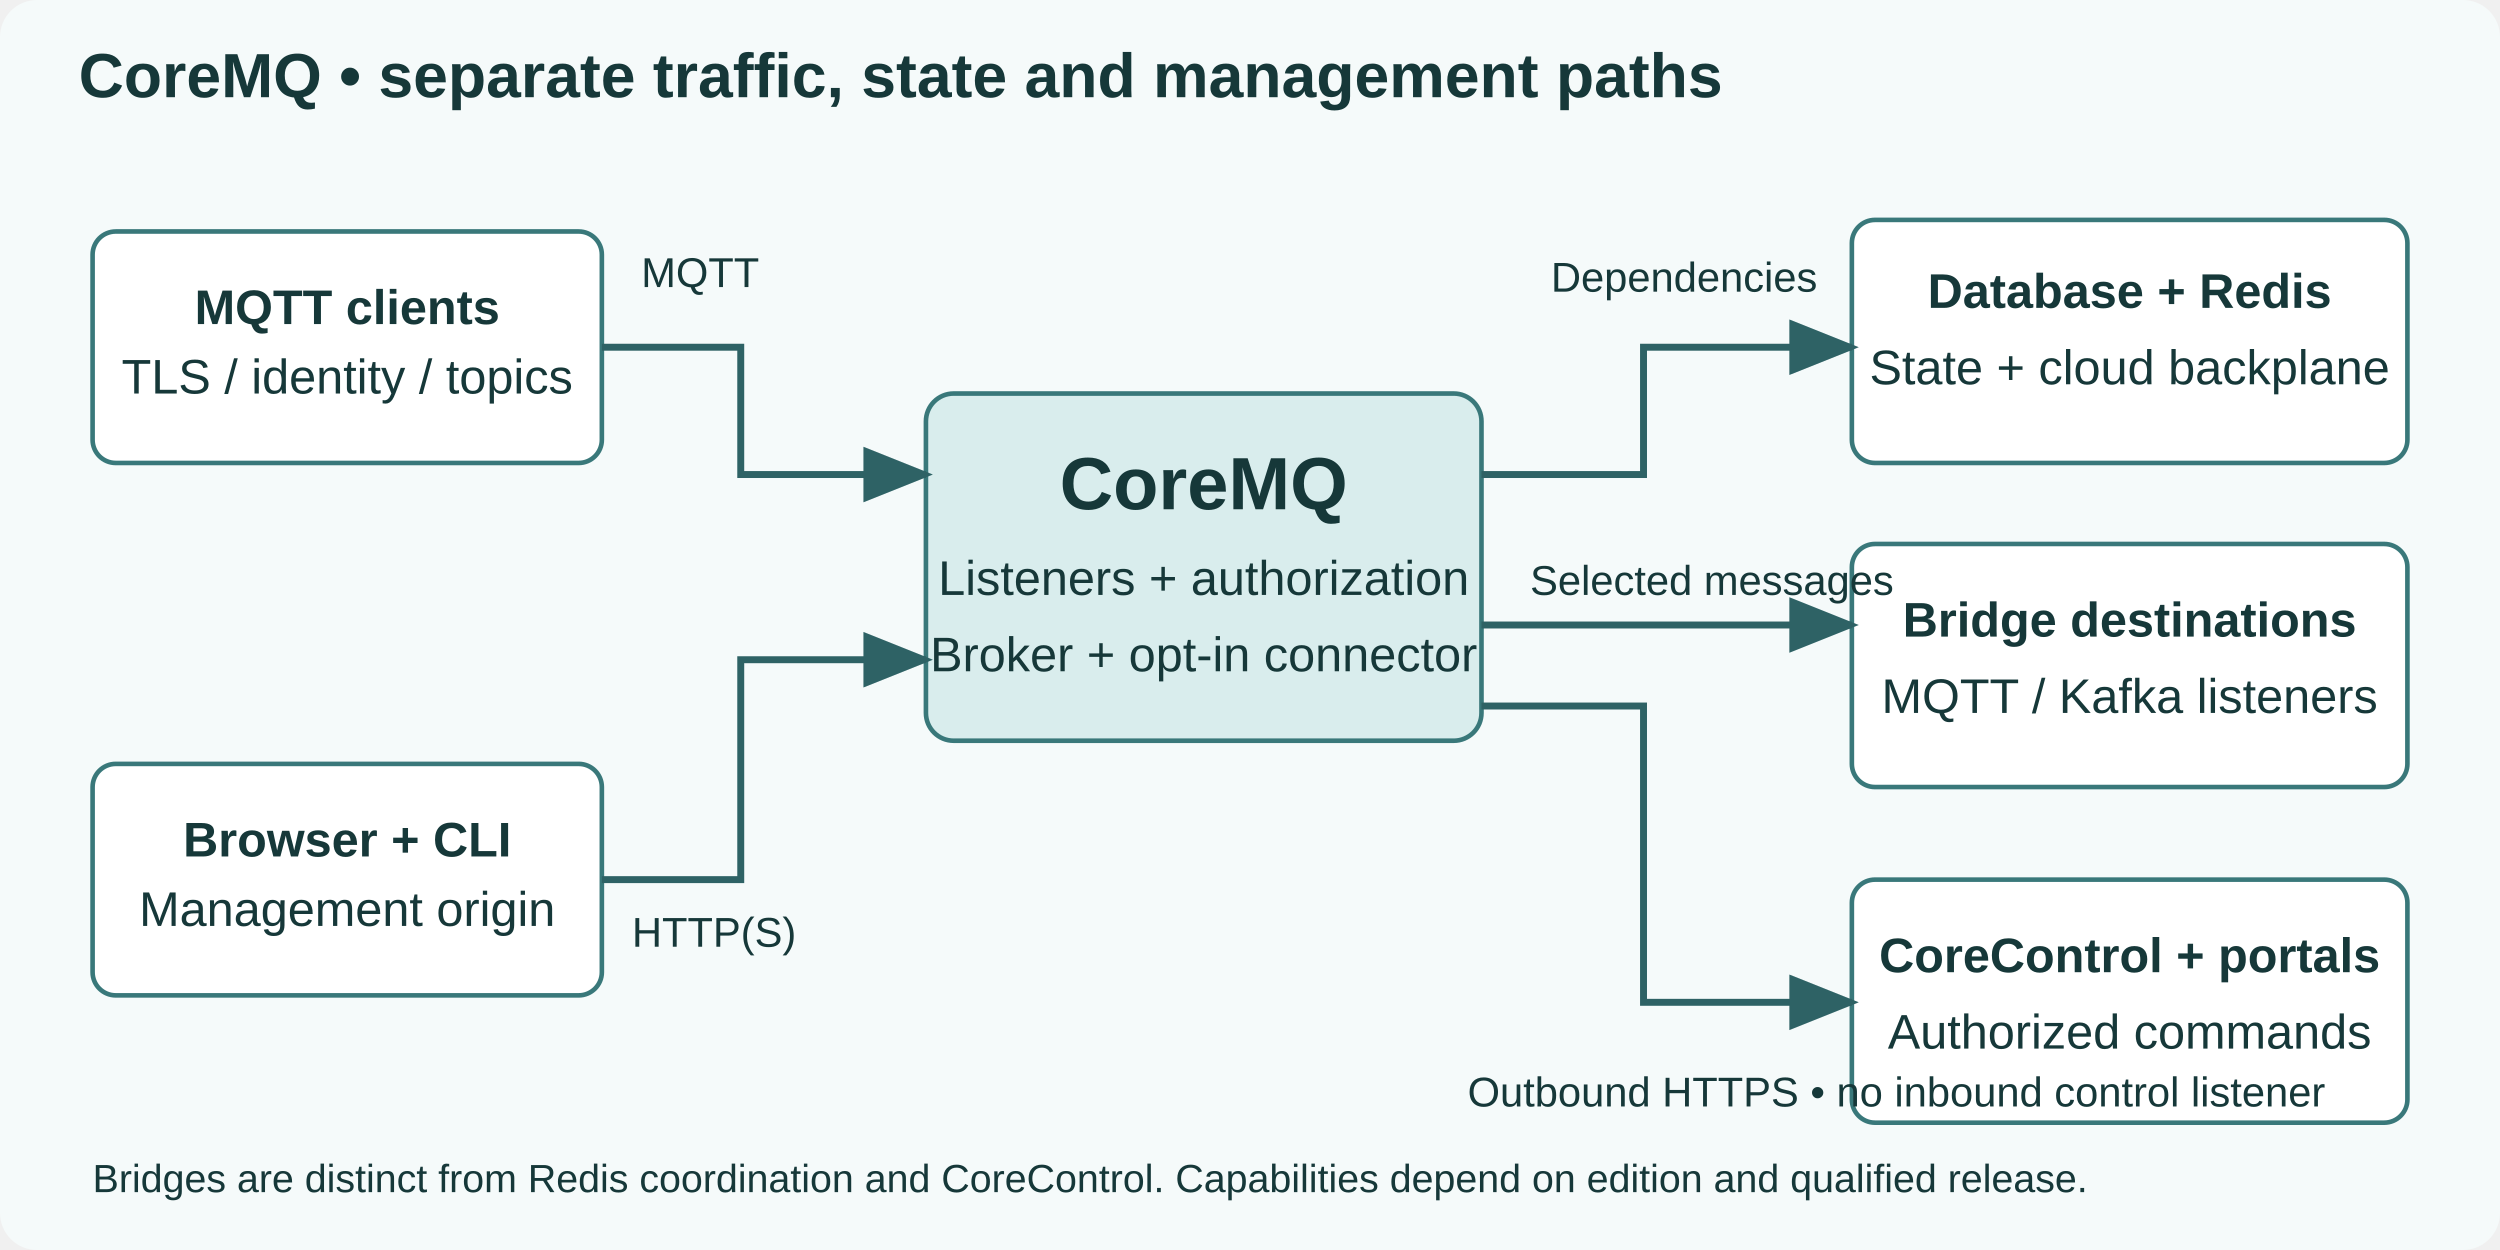
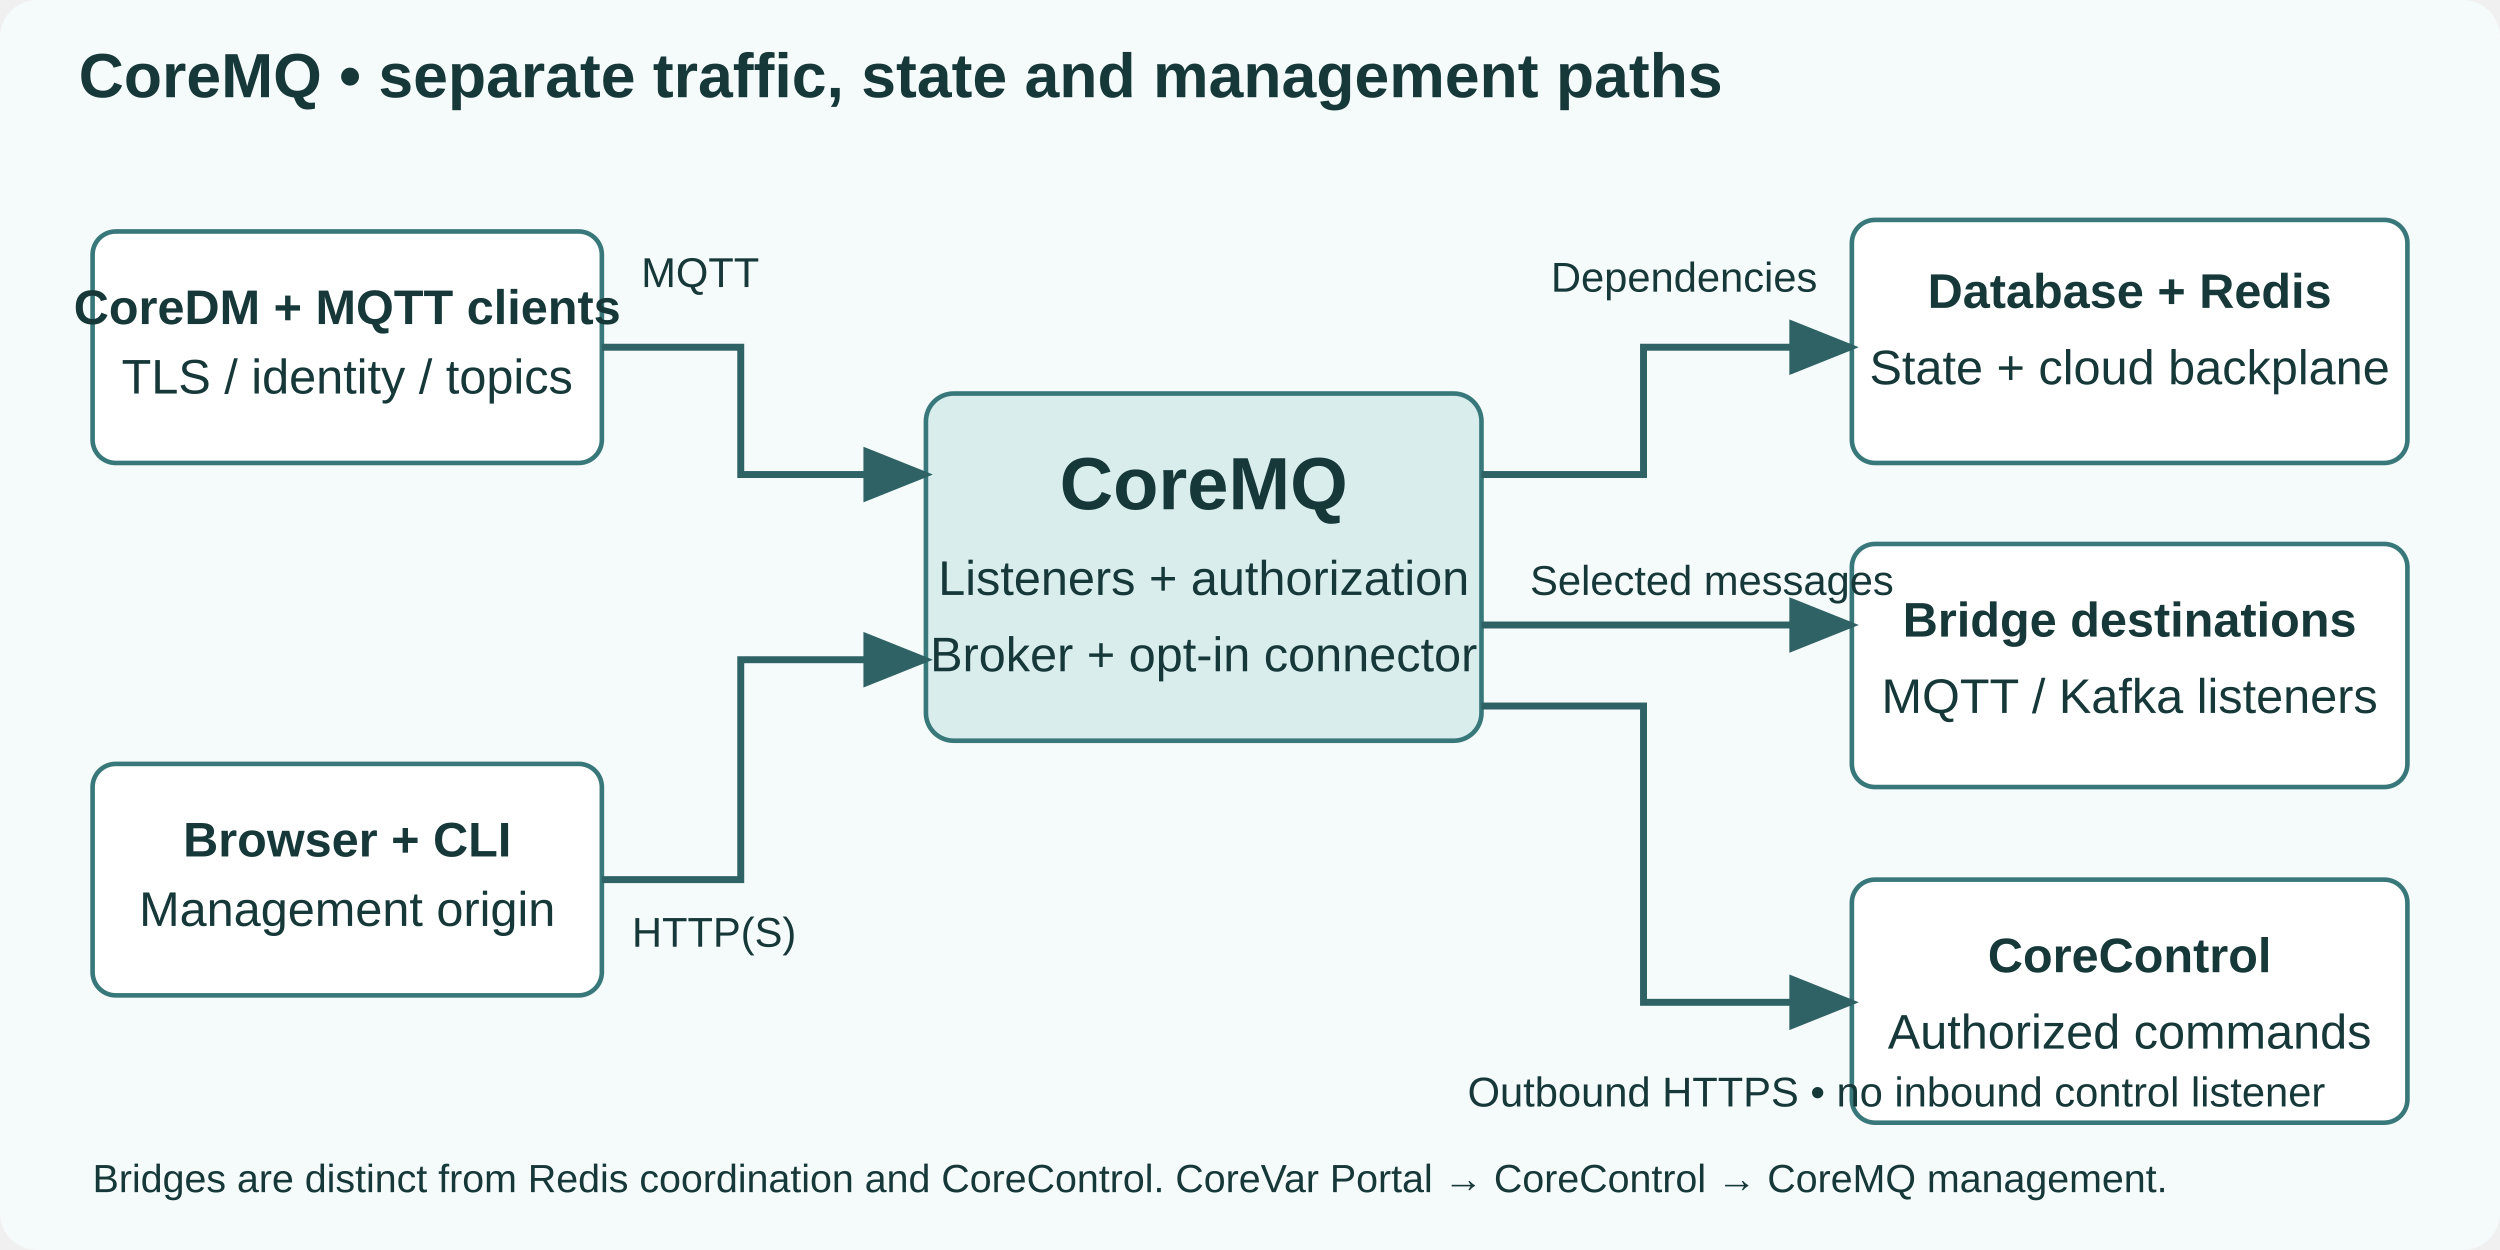
<svg xmlns="http://www.w3.org/2000/svg" viewBox="0 0 1080 540" role="img" aria-labelledby="title desc">
  <defs>
    <marker id="arrow" markerWidth="10" markerHeight="8" refX="9" refY="4" orient="auto">
      <path d="M0 0L10 4L0 8Z" fill="#2e6265" />
    </marker>
  </defs>
  <rect width="1080" height="540" rx="16" fill="#f5fafa" />
  <g font-family="Arial,sans-serif" fill="#163839">
    <text x="34" y="42" font-size="27" font-weight="bold">CoreMQ • separate traffic, state and management paths</text>
    <g fill="white" stroke="#39787a" stroke-width="2">
      <rect x="40" y="100" width="220" height="100" rx="10" />
      <rect x="40" y="330" width="220" height="100" rx="10" />
      <rect x="400" y="170" width="240" height="150" rx="12" fill="#d9eded" />
      <rect x="800" y="95" width="240" height="105" rx="10" />
      <rect x="800" y="235" width="240" height="105" rx="10" />
      <rect x="800" y="380" width="240" height="105" rx="10" />
    </g>
    <g text-anchor="middle" font-size="21">
-       <text x="150" y="140" font-weight="bold">MQTT clients</text>
+       <text x="150" y="140" font-weight="bold">CoreDM + MQTT clients</text>
      <text x="150" y="170">TLS / identity / topics</text>
      <text x="150" y="370" font-weight="bold">Browser + CLI</text>
      <text x="150" y="400">Management origin</text>
      <text x="520" y="220" font-size="32" font-weight="bold">CoreMQ</text>
      <text x="520" y="257">Listeners + authorization</text>
      <text x="520" y="290">Broker + opt-in connector</text>
      <text x="920" y="133" font-weight="bold">Database + Redis</text>
      <text x="920" y="166">State + cloud backplane</text>
      <text x="920" y="275" font-weight="bold">Bridge destinations</text>
      <text x="920" y="308">MQTT / Kafka listeners</text>
-       <text x="920" y="420" font-weight="bold">CoreControl + portals</text>
+       <text x="920" y="420" font-weight="bold">CoreControl</text>
      <text x="920" y="453">Authorized commands</text>
    </g>
    <g fill="none" stroke="#2e6265" stroke-width="3" marker-end="url(#arrow)">
      <path d="M260 150H320V205H400" />
      <path d="M260 380H320V285H400" />
      <path d="M640 205H710V150H800" />
      <path d="M640 270H800" />
      <path d="M640 305H710V433H800" />
    </g>
    <g font-size="18">
      <text x="277" y="124">MQTT</text>
      <text x="273" y="409">HTTP(S)</text>
      <text x="670" y="126">Dependencies</text>
      <text x="661" y="257">Selected messages</text>
      <text x="634" y="478">Outbound HTTPS • no inbound control listener</text>
    </g>
-     <text x="40" y="515" font-size="17">Bridges are distinct from Redis coordination and CoreControl. Capabilities depend on edition and qualified release.</text>
+     <text x="40" y="515" font-size="17">Bridges are distinct from Redis coordination and CoreControl. CoreVar Portal → CoreControl → CoreMQ management.</text>
  </g>
</svg>
